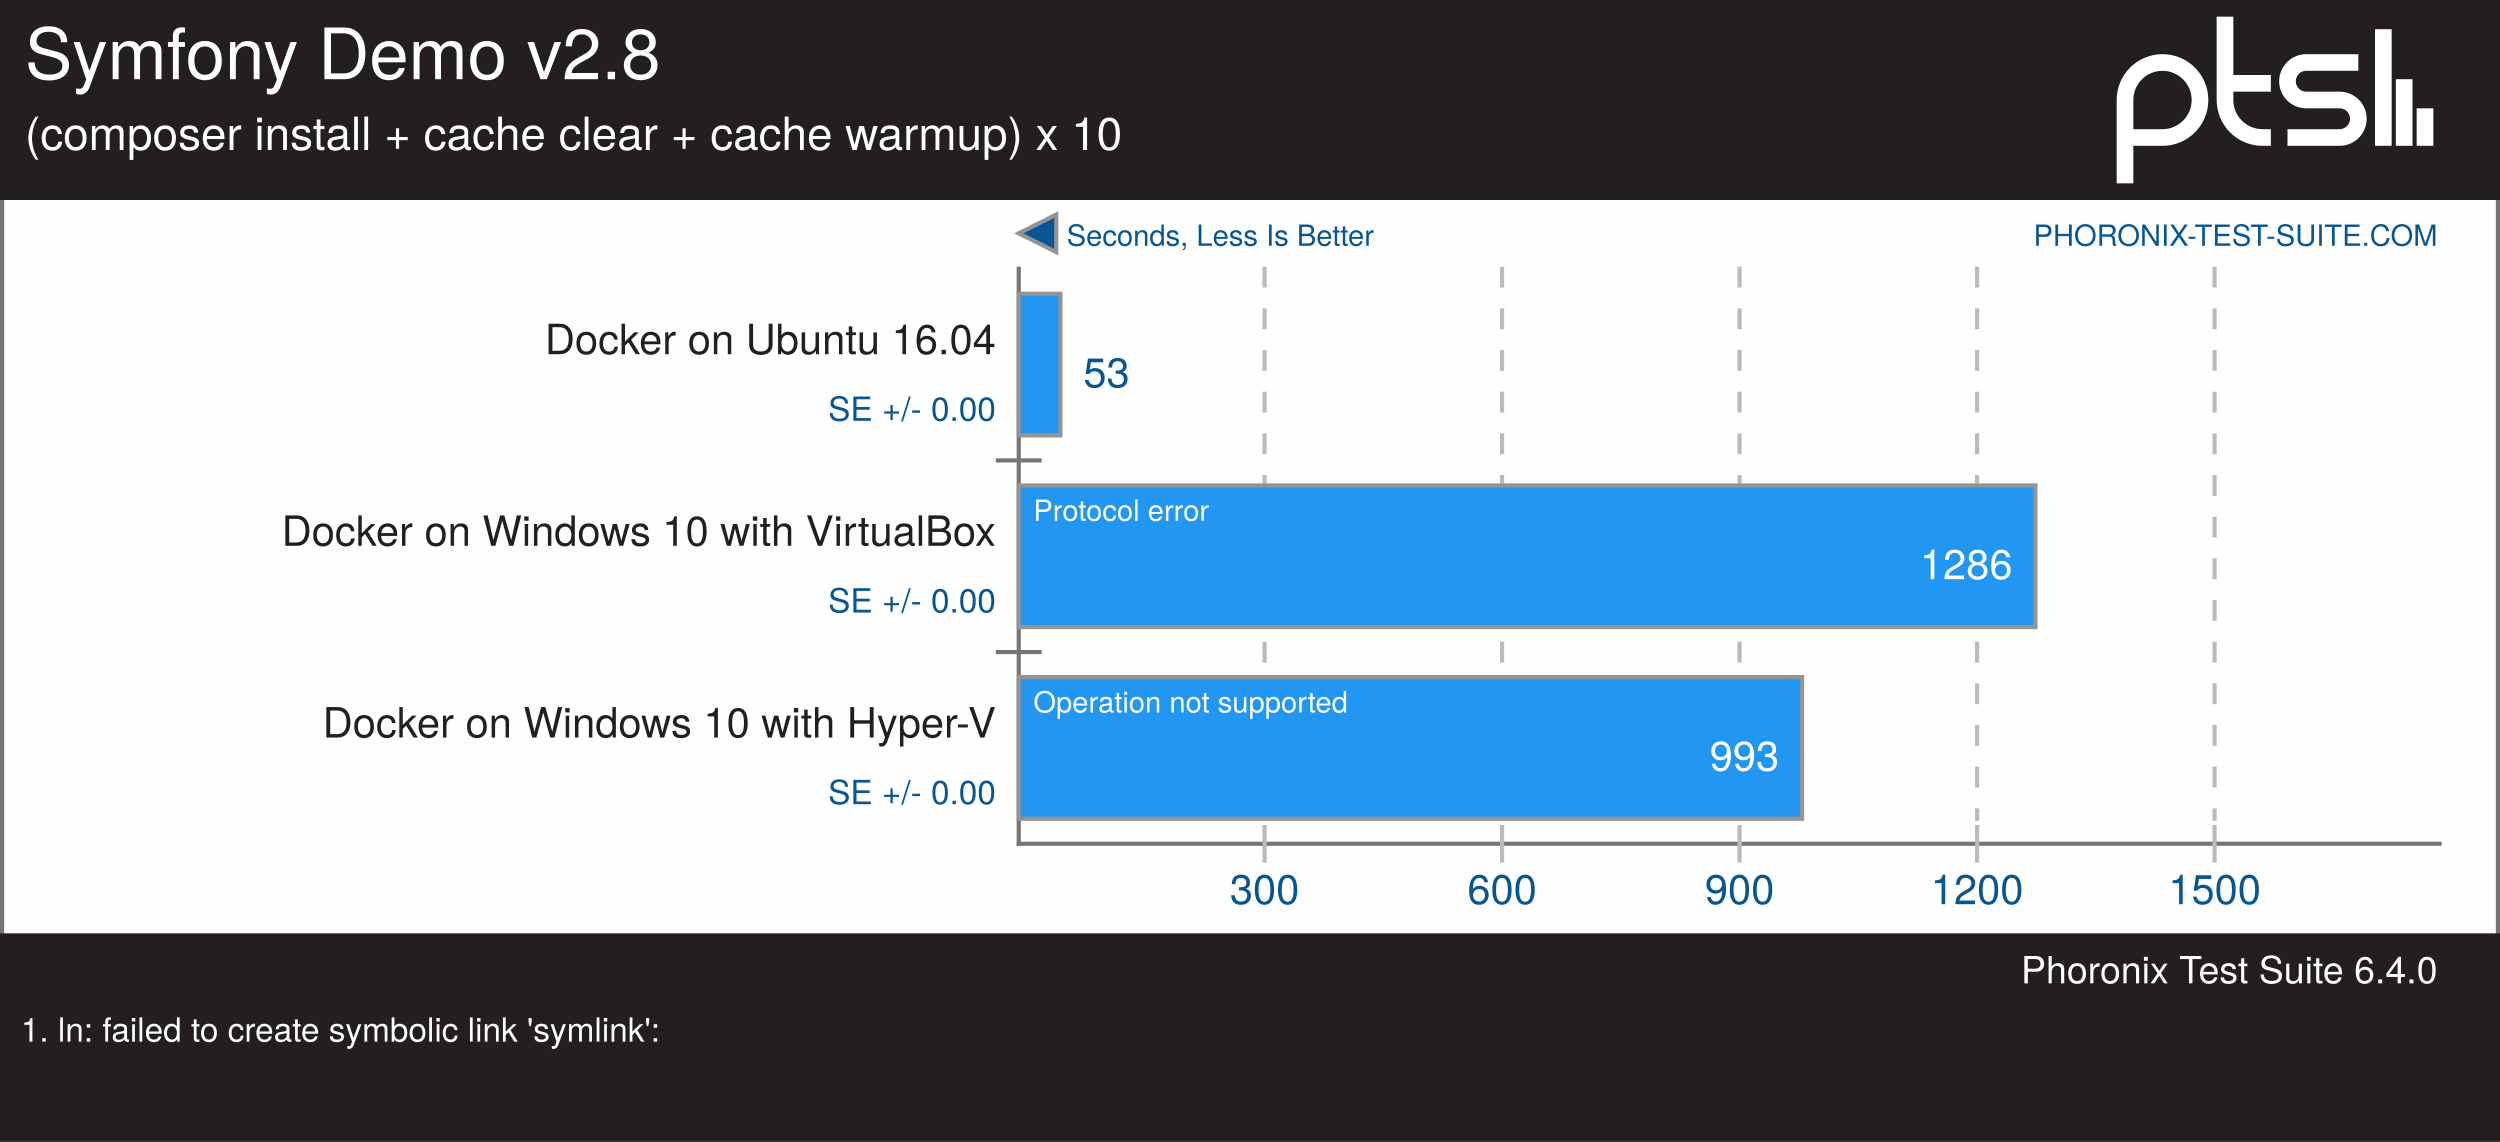
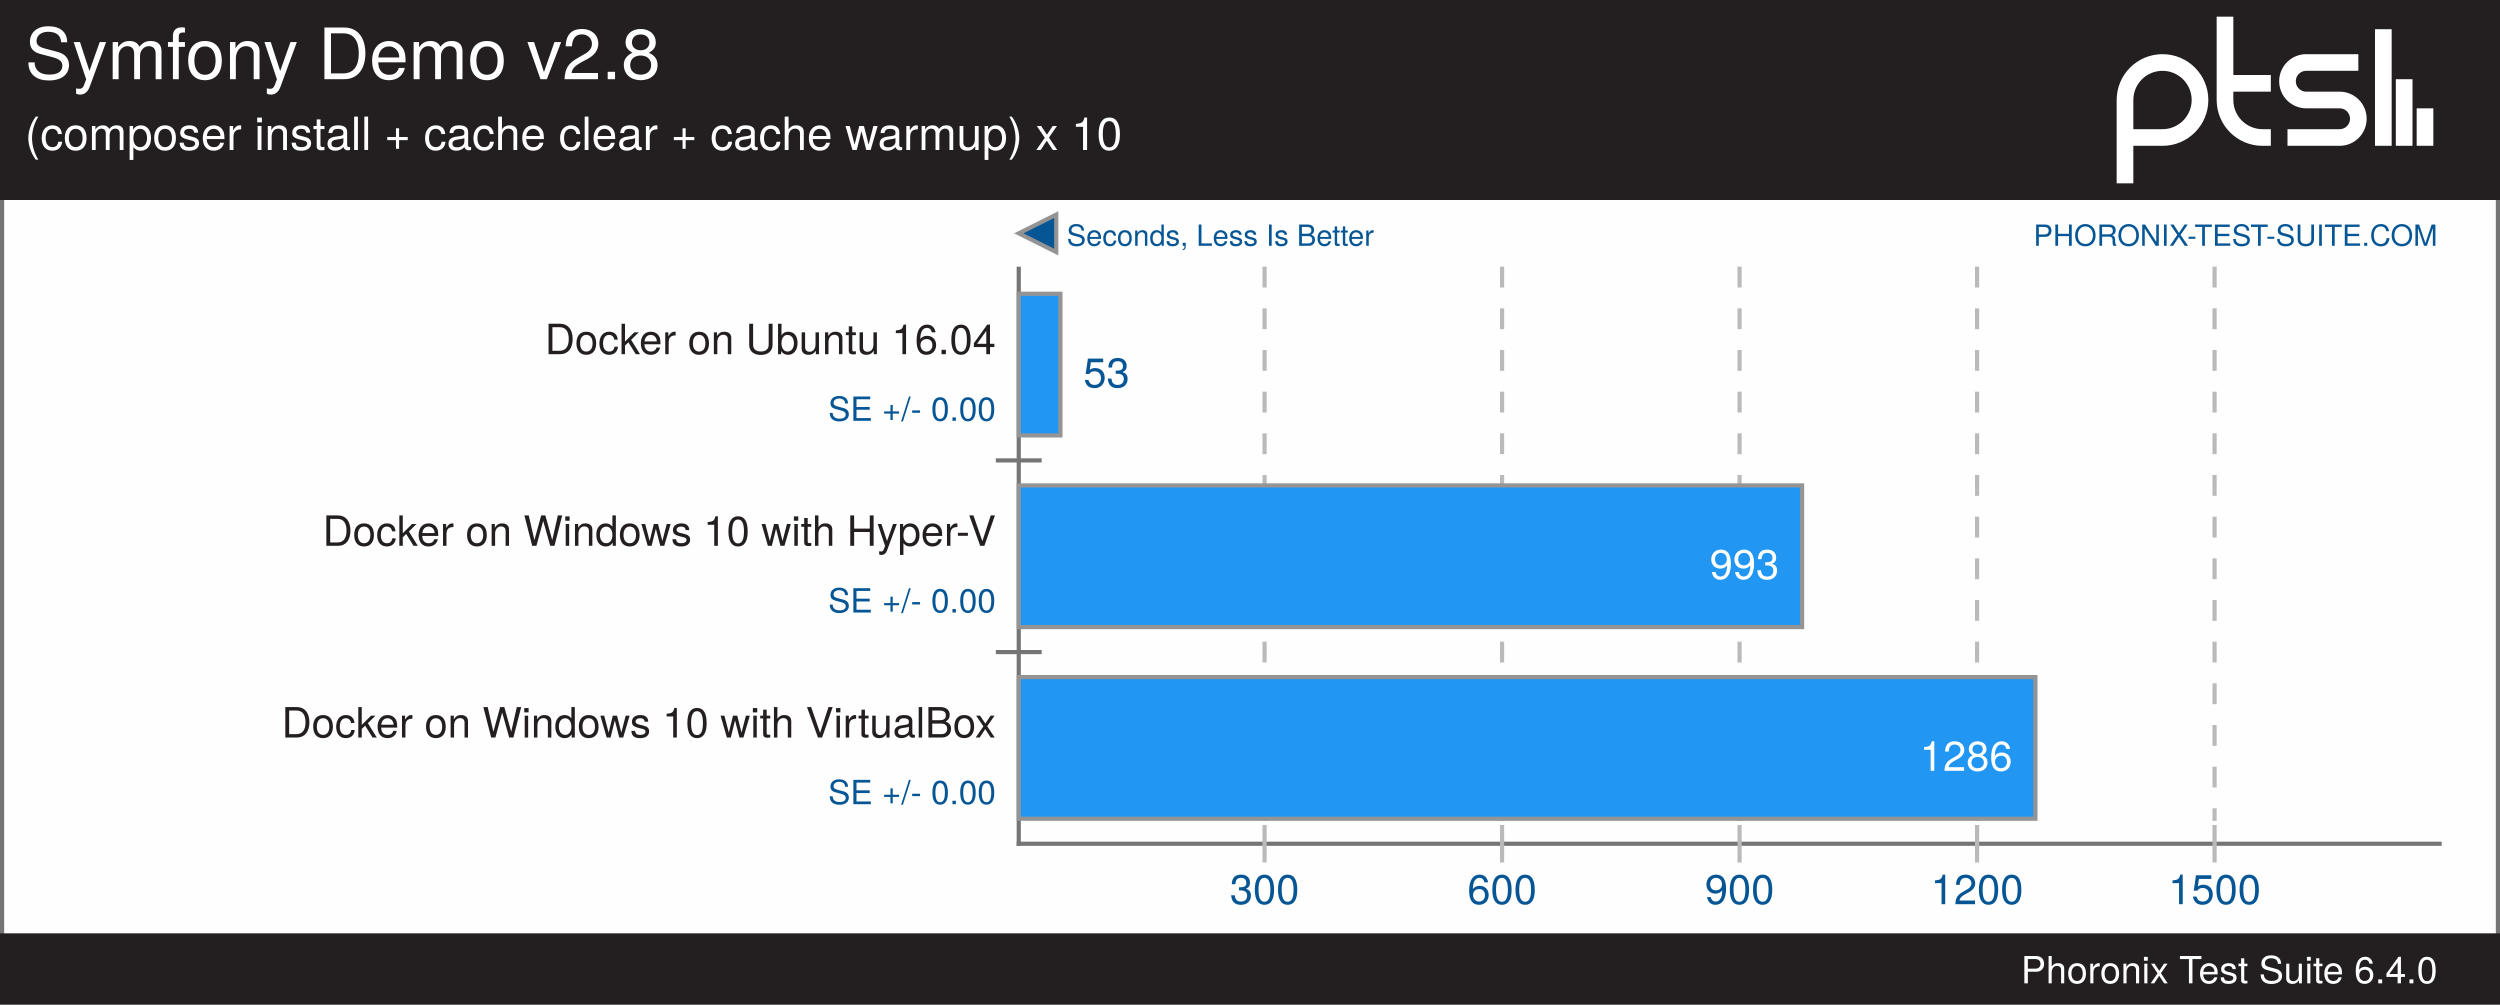
- <svg xmlns="http://www.w3.org/2000/svg" xmlns:xlink="http://www.w3.org/1999/xlink" version="1.1" font-family="sans-serif, droid-sans, helvetica, verdana, tahoma" viewbox="0 0 600 274" width="600" height="274" preserveAspectRatio="xMinYMin meet">
-   <rect x="0" y="0" width="600" height="274" fill="#FEFEFE" stroke="#757575" stroke-width="2" />
+ <svg xmlns="http://www.w3.org/2000/svg" xmlns:xlink="http://www.w3.org/1999/xlink" version="1.1" font-family="sans-serif, droid-sans, helvetica, verdana, tahoma" viewbox="0 0 600 241" width="600" height="241" preserveAspectRatio="xMinYMin meet">
+   <rect x="0" y="0" width="600" height="241" fill="#FEFEFE" stroke="#757575" stroke-width="2" />
  <g stroke="#757575" stroke-width="1">
    <line x1="244.5" y1="64" x2="244.5" y2="203" />
    <line x1="244" y1="202.5" x2="586" y2="202.5" />
  </g>
  <a xlink:href="http://www.phoronix-test-suite.com/" xlink:show="new">
    <text x="585" y="59" font-size="7" fill="#065695" text-anchor="end" xlink:show="new">PHORONIX-TEST-SUITE.COM</text>
  </a>
  <polygon points="244.5,56 253.5,60.5 253.5,51.5" fill="#065695" stroke="#949494" stroke-width="1" />
  <text x="256" y="59" font-size="7" fill="#065695" text-anchor="start">Seconds, Less Is Better</text>
  <rect x="0" y="0" width="600" height="48" fill="#231f20" />
  <text x="6" y="19" font-size="17" fill="#FEFEFE" text-anchor="start" xlink:show="new">Symfony Demo v2.8</text>
  <text x="6" y="36" font-size="11" fill="#FEFEFE" text-anchor="start">(composer install + cache clear + cache warmup) x 10</text>
  <path d="m74 22v9m-5-16v16m-5-28v28m-23-2h12.5c2.485 0 4.5-2.015 4.5-4.5s-2.015-4.5-4.5-4.5h-8c-2.485 0-4.5-2.015-4.5-4.5s2.015-4.5 4.5-4.5h12.5m-21 5h-11m11 13h-2c-4.971 0-9-4.029-9-9v-20m-24 40v-20c0-4.971 4.029-9 9-9 4.971 0 9 4.029 9 9s-4.029 9-9 9h-9" stroke="#ffffff" stroke-width="4" fill="none" transform="translate(508,4)" />
-   <line x1="244.5" y1="110" x2="244.5" y2="158" stroke="#757575" stroke-width="11" stroke-dasharray="1,45" />
+   <line x1="244.5" y1="110" x2="244.5" y2="191" stroke="#757575" stroke-width="11" stroke-dasharray="1,45" />
  <g font-size="10" fill="#231f20">
    <text x="239" y="85" text-anchor="end">Docker on Ubuntu 16.04</text>
-     <text x="239" y="131" text-anchor="end">Docker on Windows 10 with VirtualBox</text>
-     <text x="239" y="177" text-anchor="end">Docker on Windows 10 with Hyper-V</text>
+     <text x="239" y="131" text-anchor="end">Docker on Windows 10 with Hyper-V</text>
+     <text x="239" y="177" text-anchor="end">Docker on Windows 10 with VirtualBox</text>
  </g>
  <g font-size="10" fill="#065695" text-anchor="middle">
    <text x="303.5" y="217">300</text>
    <text x="360.5" y="217">600</text>
    <text x="417.5" y="217">900</text>
    <text x="474.5" y="217">1200</text>
    <text x="531.5" y="217">1500</text>
  </g>
  <g stroke="#BABABA" stroke-width="1">
    <line x1="303.5" y1="64" x2="303.5" y2="197" stroke-dasharray="5,5" />
    <line x1="303.5" y1="198" x2="303.5" y2="207" />
    <line x1="360.5" y1="64" x2="360.5" y2="197" stroke-dasharray="5,5" />
    <line x1="360.5" y1="198" x2="360.5" y2="207" />
    <line x1="417.5" y1="64" x2="417.5" y2="197" stroke-dasharray="5,5" />
    <line x1="417.5" y1="198" x2="417.5" y2="207" />
    <line x1="474.5" y1="64" x2="474.5" y2="197" stroke-dasharray="5,5" />
    <line x1="474.5" y1="198" x2="474.5" y2="207" />
    <line x1="531.5" y1="64" x2="531.5" y2="197" stroke-dasharray="5,5" />
    <line x1="531.5" y1="198" x2="531.5" y2="207" />
  </g>
  <g stroke="#949494" stroke-width="1">
    <rect x="244.5" y="70.5" height="34" width="10" fill="#2196f3" xlink:title="Docker on Ubuntu 16.04: 53" />
-     <rect x="244.5" y="116.5" height="34" width="244" fill="#2196f3" xlink:title="Docker on Windows 10 with VirtualBox: 1286" />
-     <rect x="244.5" y="162.5" height="34" width="188" fill="#2196f3" xlink:title="Docker on Windows 10 with Hyper-V: 993" />
+     <rect x="244.5" y="116.5" height="34" width="188" fill="#2196f3" xlink:title="Docker on Windows 10 with Hyper-V: 993" />
+     <rect x="244.5" y="162.5" height="34" width="244" fill="#2196f3" xlink:title="Docker on Windows 10 with VirtualBox: 1286" />
  </g>
  <g font-size="8" fill="#065695" text-anchor="end">
    <text y="101" x="239">SE +/- 0.00</text>
    <text y="147" x="239">SE +/- 0.00</text>
    <text y="193" x="239">SE +/- 0.00</text>
  </g>
  <g font-size="10" fill="#FFFFFF">
    <text x="260" y="93" fill="#065695" text-anchor="start">53</text>
-     <text x="483" y="139" text-anchor="end">1286</text>
-     <text x="427" y="185" text-anchor="end">993</text>
+     <text x="427" y="139" text-anchor="end">993</text>
+     <text x="483" y="185" text-anchor="end">1286</text>
  </g>
-   <text x="248" y="125" font-size="7" fill="#FFFFFF" text-anchor="start">Protocol error</text>
-   <text x="248" y="171" font-size="7" fill="#FFFFFF" text-anchor="start">Operation not supported</text>
-   <rect x="0" y="224" width="600" height="50" fill="#231f20" />
+   <rect x="0" y="224" width="600" height="17" fill="#231f20" />
  <a xlink:href="http://www.phoronix-test-suite.com/" xlink:show="new">
    <text x="585" y="236" font-size="9" fill="#FEFEFE" text-anchor="end" xlink:show="new">Phoronix Test Suite 6.4.0</text>
  </a>
-   <text x="5" y="250" font-size="8" fill="#FEFEFE" text-anchor="start" width="595">1. ln: failed to create symbolic link 'symlink':</text>
</svg>
